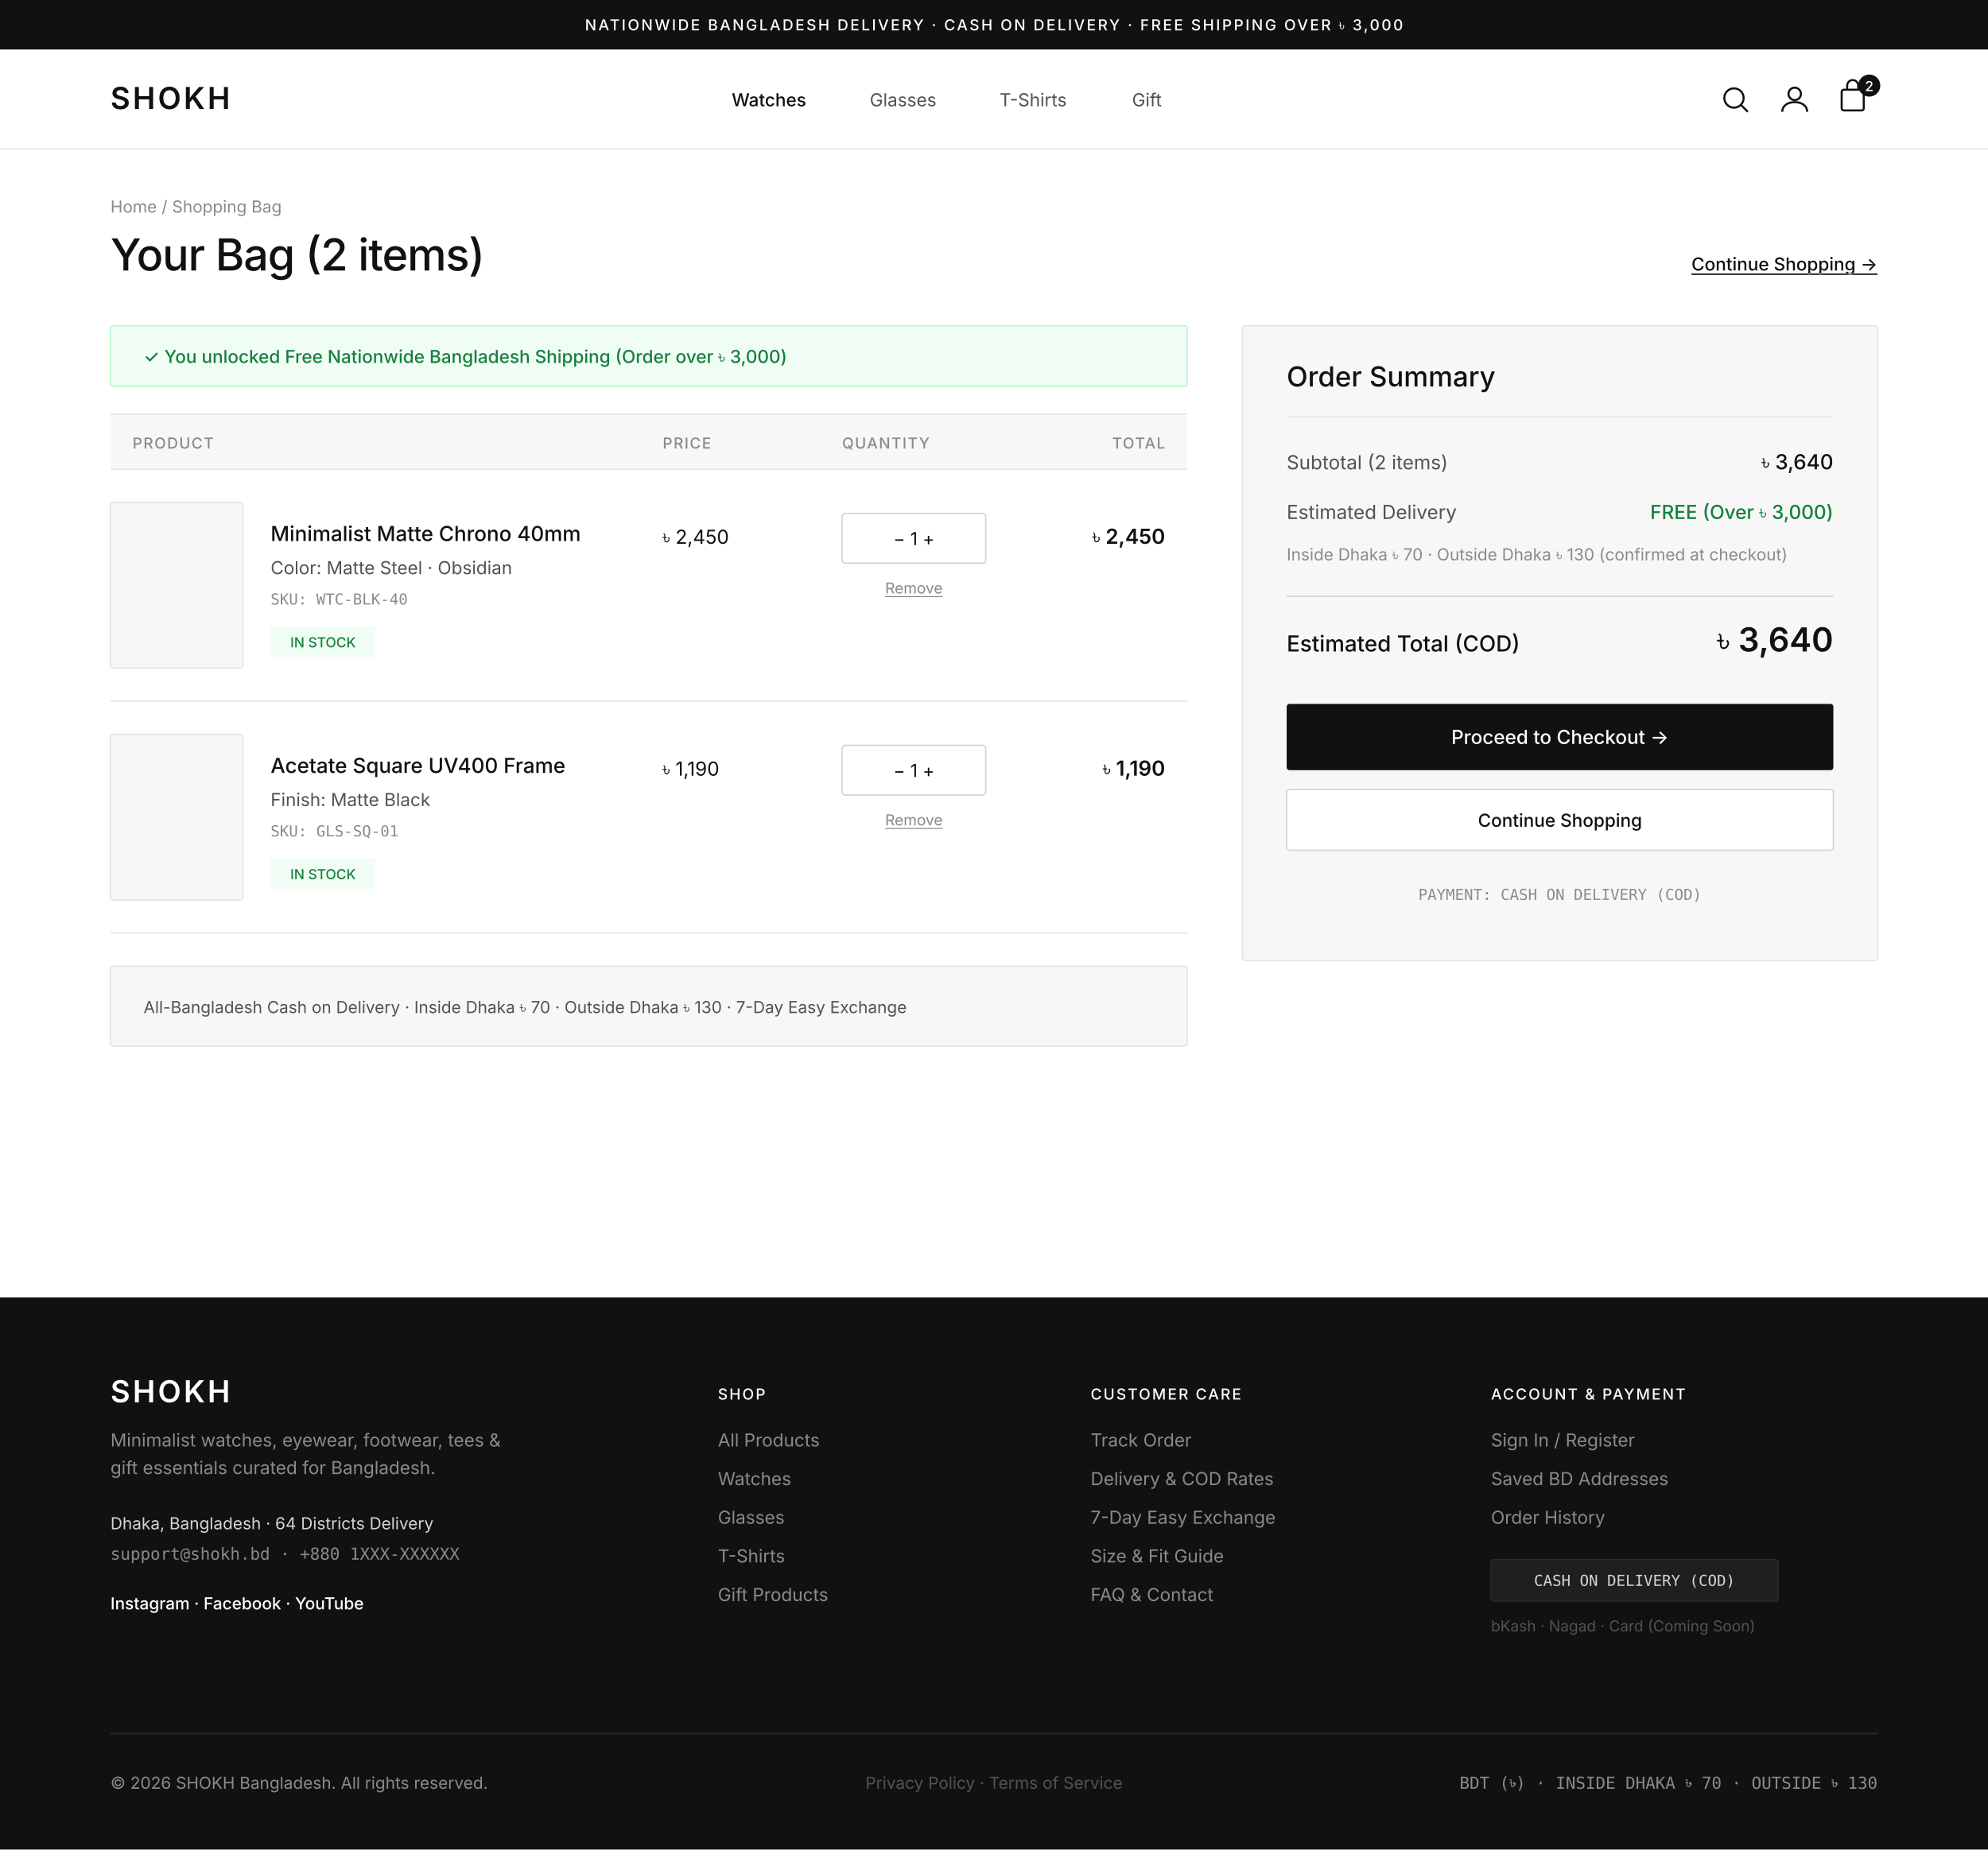
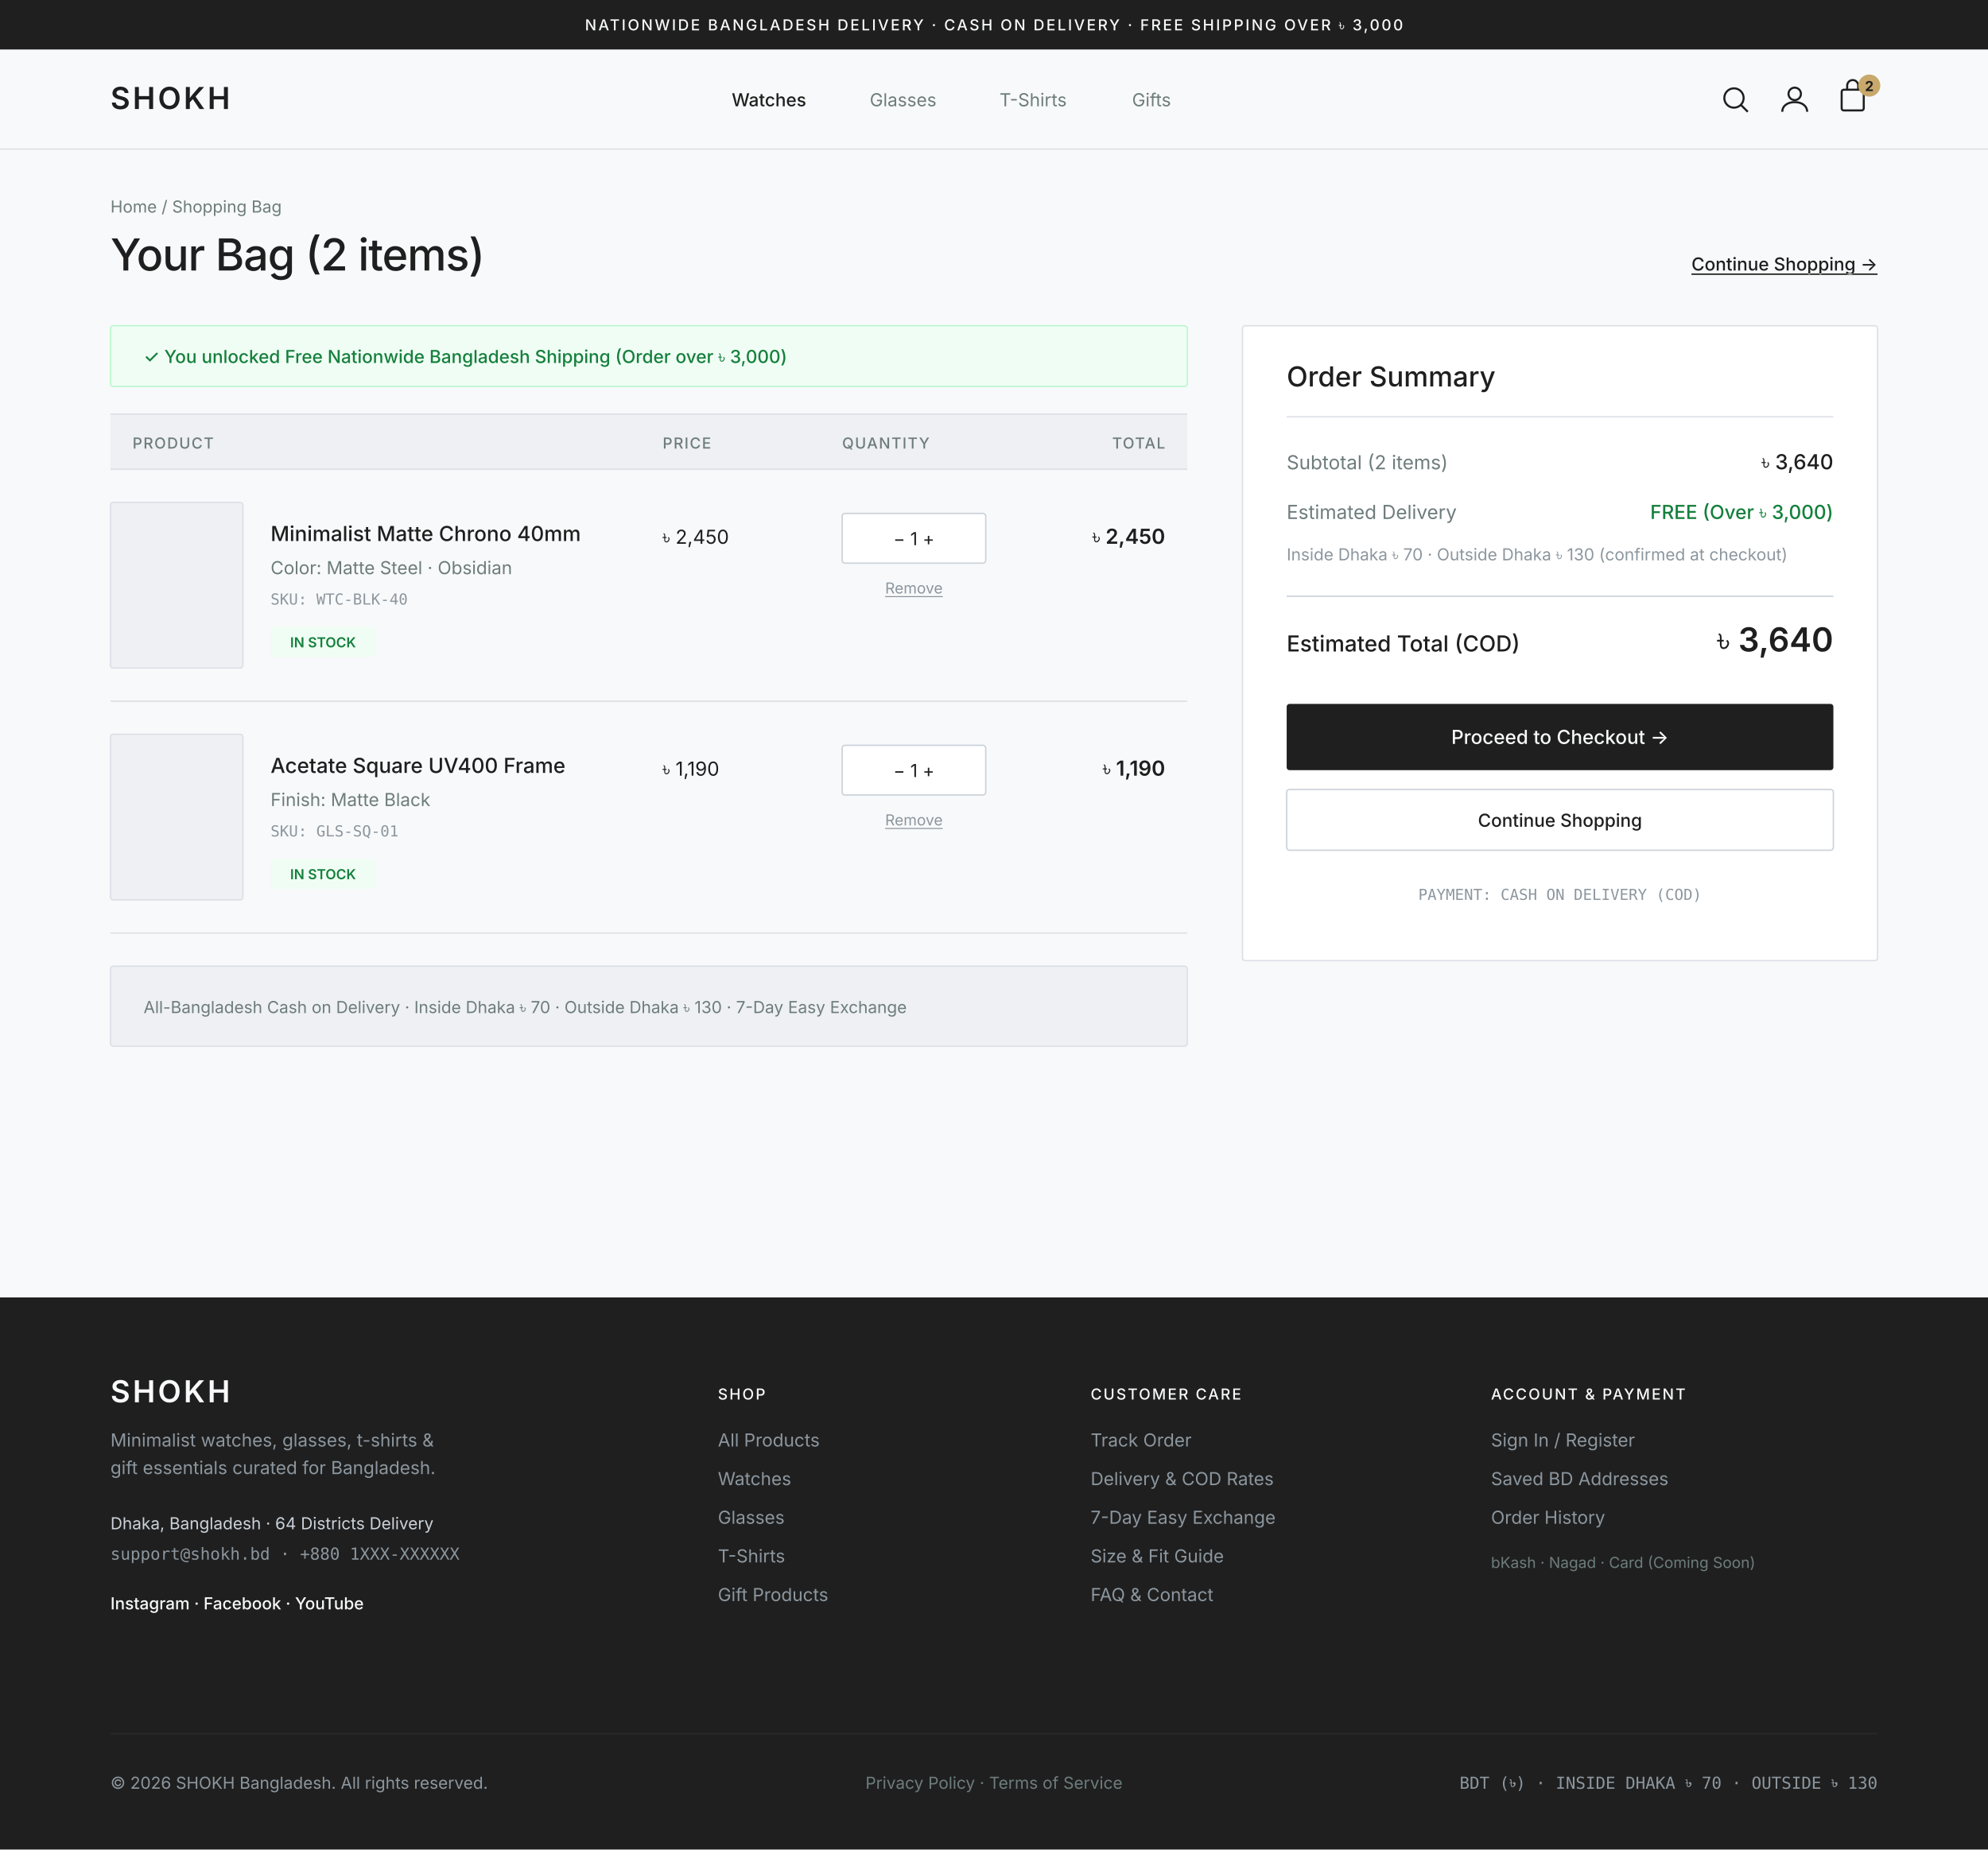
<svg xmlns="http://www.w3.org/2000/svg" width="1440" height="1340" viewBox="0 0 1440 1340" fill="none">
-   <rect id="Cart-Desktop-BG" width="1440" height="1340" fill="#FFFFFF" />
+   <rect id="Cart-Desktop-BG" width="1440" height="1340" fill="#F8F9FA" />
  <g id="01-Navbar">
-     <rect width="1440" height="36" fill="#111111" />
-     <text x="720" y="22" text-anchor="middle" fill="#FFFFFF" font-family="Inter, sans-serif" font-size="11" font-weight="500" letter-spacing="1.4">NATIONWIDE BANGLADESH DELIVERY  ·  CASH ON DELIVERY  ·  FREE SHIPPING OVER ৳ 3,000</text>
-     <rect y="36" width="1440" height="72" fill="#FFFFFF" />
-     <line x1="0" y1="108" x2="1440" y2="108" stroke="#E5E5E5" />
-     <text x="80" y="79" fill="#111111" font-family="Inter, sans-serif" font-size="22" font-weight="600" letter-spacing="1.8">SHOKH</text>
-     <text x="530" y="77" fill="#111111" font-family="Inter, sans-serif" font-size="13" font-weight="500">Watches</text>
-     <text x="630" y="77" fill="#525252" font-family="Inter, sans-serif" font-size="13">Glasses</text>
-     <text x="724" y="77" fill="#525252" font-family="Inter, sans-serif" font-size="13">T-Shirts</text>
-     <text x="820" y="77" fill="#525252" font-family="Inter, sans-serif" font-size="13">Gift</text>
-     <circle cx="1256" cy="71" r="7" stroke="#111111" stroke-width="1.5" />
-     <line x1="1261" y1="76" x2="1266" y2="81" stroke="#111111" stroke-width="1.5" />
-     <circle cx="1300" cy="68" r="4.5" stroke="#111111" stroke-width="1.5" />
-     <path d="M1291 81C1291 76.5 1295 74 1300 74C1305 74 1309 76.5 1309 81" stroke="#111111" stroke-width="1.5" />
-     <rect x="1334" y="65" width="16" height="15" rx="1.5" stroke="#111111" stroke-width="1.5" />
-     <path d="M1338 65V62C1338 59.8 1339.8 58 1342 58C1344.2 58 1346 59.8 1346 62V65" stroke="#111111" stroke-width="1.5" />
-     <circle cx="1354" cy="62" r="8" fill="#111111" />
-     <text x="1354" y="66" text-anchor="middle" fill="#FFFFFF" font-family="Inter, sans-serif" font-size="10" font-weight="500">2</text>
+     <rect width="1440" height="36" fill="#1F1F1F" />
+     <text x="720" y="22" text-anchor="middle" fill="#F8F9FA" font-family="Inter, sans-serif" font-size="11" font-weight="500" letter-spacing="1.4">NATIONWIDE BANGLADESH DELIVERY  ·  CASH ON DELIVERY  ·  FREE SHIPPING OVER ৳ 3,000</text>
+     <rect y="36" width="1440" height="72" fill="#F8F9FA" />
+     <line x1="0" y1="108" x2="1440" y2="108" stroke="#DCE0E6" />
+     <text x="80" y="79" fill="#1F1F1F" font-family="Inter, sans-serif" font-size="22" font-weight="600" letter-spacing="1.8">SHOKH</text>
+     <text x="530" y="77" fill="#1F1F1F" font-family="Inter, sans-serif" font-size="13" font-weight="500">Watches</text>
+     <text x="630" y="77" fill="#6E7C7C" font-family="Inter, sans-serif" font-size="13">Glasses</text>
+     <text x="724" y="77" fill="#6E7C7C" font-family="Inter, sans-serif" font-size="13">T-Shirts</text>
+     <text x="820" y="77" fill="#6E7C7C" font-family="Inter, sans-serif" font-size="13">Gifts</text>
+     <circle cx="1256" cy="71" r="7" stroke="#1F1F1F" stroke-width="1.5" />
+     <line x1="1261" y1="76" x2="1266" y2="81" stroke="#1F1F1F" stroke-width="1.5" />
+     <circle cx="1300" cy="68" r="4.5" stroke="#1F1F1F" stroke-width="1.5" />
+     <path d="M1291 81C1291 76.5 1295 74 1300 74C1305 74 1309 76.5 1309 81" stroke="#1F1F1F" stroke-width="1.5" />
+     <rect x="1334" y="65" width="16" height="15" rx="1.5" stroke="#1F1F1F" stroke-width="1.5" />
+     <path d="M1338 65V62C1338 59.8 1339.8 58 1342 58C1344.2 58 1346 59.8 1346 62V65" stroke="#1F1F1F" stroke-width="1.5" />
+     <circle cx="1354" cy="62" r="8" fill="#C8A96B" />
+     <text x="1354" y="66" text-anchor="middle" fill="#1F1F1F" font-family="Inter, sans-serif" font-size="10" font-weight="700">2</text>
  </g>
  <g id="02-Cart-Header">
-     <text x="80" y="154" fill="#8A8A8A" font-family="Inter, sans-serif" font-size="12">Home  /  Shopping Bag</text>
-     <text x="80" y="196" fill="#111111" font-family="Inter, sans-serif" font-size="32" font-weight="500" letter-spacing="-0.6">Your Bag (2 items)</text>
-     <text x="1360" y="196" text-anchor="end" fill="#111111" font-family="Inter, sans-serif" font-size="13" font-weight="500" text-decoration="underline">Continue Shopping →</text>
+     <text x="80" y="154" fill="#6E7C7C" font-family="Inter, sans-serif" font-size="12">Home  /  Shopping Bag</text>
+     <text x="80" y="196" fill="#1F1F1F" font-family="Inter, sans-serif" font-size="32" font-weight="500" letter-spacing="-0.6">Your Bag (2 items)</text>
+     <text x="1360" y="196" text-anchor="end" fill="#1F1F1F" font-family="Inter, sans-serif" font-size="13" font-weight="500" text-decoration="underline">Continue Shopping →</text>
  </g>
  <g id="03-Cart-Items-Col">
    <rect x="80" y="236" width="780" height="44" rx="2" fill="#F0FDF4" stroke="#BBF7D0" />
    <text x="104" y="263" fill="#15803D" font-family="Inter, sans-serif" font-size="13" font-weight="500">✓ You unlocked Free Nationwide Bangladesh Shipping (Order over ৳ 3,000)</text>
-     <rect x="80" y="300" width="780" height="40" fill="#F7F7F7" />
-     <line x1="80" y1="300" x2="860" y2="300" stroke="#E5E5E5" />
-     <line x1="80" y1="340" x2="860" y2="340" stroke="#E5E5E5" />
-     <text x="96" y="325" fill="#8A8A8A" font-family="Inter, sans-serif" font-size="11" font-weight="500" letter-spacing="0.8">PRODUCT</text>
-     <text x="480" y="325" fill="#8A8A8A" font-family="Inter, sans-serif" font-size="11" font-weight="500" letter-spacing="0.8">PRICE</text>
-     <text x="610" y="325" fill="#8A8A8A" font-family="Inter, sans-serif" font-size="11" font-weight="500" letter-spacing="0.8">QUANTITY</text>
-     <text x="844" y="325" text-anchor="end" fill="#8A8A8A" font-family="Inter, sans-serif" font-size="11" font-weight="500" letter-spacing="0.8">TOTAL</text>
-     <rect id="IMG-Cart-1" x="80" y="364" width="96" height="120" rx="2" fill="#F7F7F7" stroke="#E5E5E5" />
-     <text x="196" y="392" fill="#111111" font-family="Inter, sans-serif" font-size="15" font-weight="500">Minimalist Matte Chrono 40mm</text>
-     <text x="196" y="416" fill="#525252" font-family="Inter, sans-serif" font-size="13">Color: Matte Steel · Obsidian</text>
-     <text x="196" y="438" fill="#8A8A8A" font-family="JetBrains Mono, monospace" font-size="11">SKU: WTC-BLK-40</text>
+     <rect x="80" y="300" width="780" height="40" fill="#EEF0F3" />
+     <line x1="80" y1="300" x2="860" y2="300" stroke="#DCE0E6" />
+     <line x1="80" y1="340" x2="860" y2="340" stroke="#DCE0E6" />
+     <text x="96" y="325" fill="#6E7C7C" font-family="Inter, sans-serif" font-size="11" font-weight="500" letter-spacing="0.8">PRODUCT</text>
+     <text x="480" y="325" fill="#6E7C7C" font-family="Inter, sans-serif" font-size="11" font-weight="500" letter-spacing="0.8">PRICE</text>
+     <text x="610" y="325" fill="#6E7C7C" font-family="Inter, sans-serif" font-size="11" font-weight="500" letter-spacing="0.8">QUANTITY</text>
+     <text x="844" y="325" text-anchor="end" fill="#6E7C7C" font-family="Inter, sans-serif" font-size="11" font-weight="500" letter-spacing="0.8">TOTAL</text>
+     <rect id="IMG-Cart-1" x="80" y="364" width="96" height="120" rx="2" fill="#EEF0F3" stroke="#DCE0E6" />
+     <text x="196" y="392" fill="#1F1F1F" font-family="Inter, sans-serif" font-size="15" font-weight="500">Minimalist Matte Chrono 40mm</text>
+     <text x="196" y="416" fill="#6E7C7C" font-family="Inter, sans-serif" font-size="13">Color: Matte Steel · Obsidian</text>
+     <text x="196" y="438" fill="#8C969E" font-family="JetBrains Mono, monospace" font-size="11">SKU: WTC-BLK-40</text>
    <rect x="196" y="454" width="76" height="22" rx="2" fill="#F0FDF4" />
-     <text x="234" y="469" text-anchor="middle" fill="#15803D" font-family="Inter, sans-serif" font-size="10" font-weight="500">IN STOCK</text>
-     <text x="480" y="394" fill="#111111" font-family="Inter, sans-serif" font-size="14">৳ 2,450</text>
-     <rect x="610" y="372" width="104" height="36" rx="2" fill="#FFFFFF" stroke="#D4D4D4" />
-     <text x="662" y="395" text-anchor="middle" fill="#111111" font-family="Inter, sans-serif" font-size="13">−    1    +</text>
-     <text x="662" y="430" text-anchor="middle" fill="#8A8A8A" font-family="Inter, sans-serif" font-size="11" text-decoration="underline">Remove</text>
-     <text x="844" y="394" text-anchor="end" fill="#111111" font-family="Inter, sans-serif" font-size="15" font-weight="600">৳ 2,450</text>
-     <line x1="80" y1="508" x2="860" y2="508" stroke="#E5E5E5" />
-     <rect id="IMG-Cart-2" x="80" y="532" width="96" height="120" rx="2" fill="#F7F7F7" stroke="#E5E5E5" />
-     <text x="196" y="560" fill="#111111" font-family="Inter, sans-serif" font-size="15" font-weight="500">Acetate Square UV400 Frame</text>
-     <text x="196" y="584" fill="#525252" font-family="Inter, sans-serif" font-size="13">Finish: Matte Black</text>
-     <text x="196" y="606" fill="#8A8A8A" font-family="JetBrains Mono, monospace" font-size="11">SKU: GLS-SQ-01</text>
+     <text x="234" y="469" text-anchor="middle" fill="#15803D" font-family="Inter, sans-serif" font-size="10" font-weight="600">IN STOCK</text>
+     <text x="480" y="394" fill="#1F1F1F" font-family="Inter, sans-serif" font-size="14">৳ 2,450</text>
+     <rect x="610" y="372" width="104" height="36" rx="2" fill="#FFFFFF" stroke="#CBD2D9" />
+     <text x="662" y="395" text-anchor="middle" fill="#1F1F1F" font-family="Inter, sans-serif" font-size="13">−    1    +</text>
+     <text x="662" y="430" text-anchor="middle" fill="#8C969E" font-family="Inter, sans-serif" font-size="11" text-decoration="underline">Remove</text>
+     <text x="844" y="394" text-anchor="end" fill="#1F1F1F" font-family="Inter, sans-serif" font-size="15" font-weight="600">৳ 2,450</text>
+     <line x1="80" y1="508" x2="860" y2="508" stroke="#DCE0E6" />
+     <rect id="IMG-Cart-2" x="80" y="532" width="96" height="120" rx="2" fill="#EEF0F3" stroke="#DCE0E6" />
+     <text x="196" y="560" fill="#1F1F1F" font-family="Inter, sans-serif" font-size="15" font-weight="500">Acetate Square UV400 Frame</text>
+     <text x="196" y="584" fill="#6E7C7C" font-family="Inter, sans-serif" font-size="13">Finish: Matte Black</text>
+     <text x="196" y="606" fill="#8C969E" font-family="JetBrains Mono, monospace" font-size="11">SKU: GLS-SQ-01</text>
    <rect x="196" y="622" width="76" height="22" rx="2" fill="#F0FDF4" />
-     <text x="234" y="637" text-anchor="middle" fill="#15803D" font-family="Inter, sans-serif" font-size="10" font-weight="500">IN STOCK</text>
-     <text x="480" y="562" fill="#111111" font-family="Inter, sans-serif" font-size="14">৳ 1,190</text>
-     <rect x="610" y="540" width="104" height="36" rx="2" fill="#FFFFFF" stroke="#D4D4D4" />
-     <text x="662" y="563" text-anchor="middle" fill="#111111" font-family="Inter, sans-serif" font-size="13">−    1    +</text>
-     <text x="662" y="598" text-anchor="middle" fill="#8A8A8A" font-family="Inter, sans-serif" font-size="11" text-decoration="underline">Remove</text>
-     <text x="844" y="562" text-anchor="end" fill="#111111" font-family="Inter, sans-serif" font-size="15" font-weight="600">৳ 1,190</text>
-     <line x1="80" y1="676" x2="860" y2="676" stroke="#E5E5E5" />
-     <rect x="80" y="700" width="780" height="58" rx="2" fill="#F7F7F7" stroke="#E5E5E5" />
-     <text x="104" y="734" fill="#525252" font-family="Inter, sans-serif" font-size="12">All-Bangladesh Cash on Delivery  ·  Inside Dhaka ৳ 70  ·  Outside Dhaka ৳ 130  ·  7-Day Easy Exchange</text>
+     <text x="234" y="637" text-anchor="middle" fill="#15803D" font-family="Inter, sans-serif" font-size="10" font-weight="600">IN STOCK</text>
+     <text x="480" y="562" fill="#1F1F1F" font-family="Inter, sans-serif" font-size="14">৳ 1,190</text>
+     <rect x="610" y="540" width="104" height="36" rx="2" fill="#FFFFFF" stroke="#CBD2D9" />
+     <text x="662" y="563" text-anchor="middle" fill="#1F1F1F" font-family="Inter, sans-serif" font-size="13">−    1    +</text>
+     <text x="662" y="598" text-anchor="middle" fill="#8C969E" font-family="Inter, sans-serif" font-size="11" text-decoration="underline">Remove</text>
+     <text x="844" y="562" text-anchor="end" fill="#1F1F1F" font-family="Inter, sans-serif" font-size="15" font-weight="600">৳ 1,190</text>
+     <line x1="80" y1="676" x2="860" y2="676" stroke="#DCE0E6" />
+     <rect x="80" y="700" width="780" height="58" rx="2" fill="#EEF0F3" stroke="#DCE0E6" />
+     <text x="104" y="734" fill="#6E7C7C" font-family="Inter, sans-serif" font-size="12">All-Bangladesh Cash on Delivery  ·  Inside Dhaka ৳ 70  ·  Outside Dhaka ৳ 130  ·  7-Day Easy Exchange</text>
  </g>
  <g id="04-Cart-Summary-Col">
-     <rect x="900" y="236" width="460" height="460" rx="2" fill="#F7F7F7" stroke="#E5E5E5" />
-     <text x="932" y="280" fill="#111111" font-family="Inter, sans-serif" font-size="20" font-weight="500">Order Summary</text>
-     <line x1="932" y1="302" x2="1328" y2="302" stroke="#E5E5E5" />
-     <text x="932" y="340" fill="#525252" font-family="Inter, sans-serif" font-size="14">Subtotal (2 items)</text>
-     <text x="1328" y="340" text-anchor="end" fill="#111111" font-family="Inter, sans-serif" font-size="15" font-weight="500">৳ 3,640</text>
-     <text x="932" y="376" fill="#525252" font-family="Inter, sans-serif" font-size="14">Estimated Delivery</text>
+     <rect x="900" y="236" width="460" height="460" rx="2" fill="#FFFFFF" stroke="#DCE0E6" />
+     <text x="932" y="280" fill="#1F1F1F" font-family="Inter, sans-serif" font-size="20" font-weight="500">Order Summary</text>
+     <line x1="932" y1="302" x2="1328" y2="302" stroke="#DCE0E6" />
+     <text x="932" y="340" fill="#6E7C7C" font-family="Inter, sans-serif" font-size="14">Subtotal (2 items)</text>
+     <text x="1328" y="340" text-anchor="end" fill="#1F1F1F" font-family="Inter, sans-serif" font-size="15" font-weight="500">৳ 3,640</text>
+     <text x="932" y="376" fill="#6E7C7C" font-family="Inter, sans-serif" font-size="14">Estimated Delivery</text>
    <text x="1328" y="376" text-anchor="end" fill="#15803D" font-family="Inter, sans-serif" font-size="14" font-weight="500">FREE (Over ৳ 3,000)</text>
-     <text x="932" y="406" fill="#8A8A8A" font-family="Inter, sans-serif" font-size="12">Inside Dhaka ৳ 70 · Outside Dhaka ৳ 130 (confirmed at checkout)</text>
-     <line x1="932" y1="432" x2="1328" y2="432" stroke="#D4D4D4" />
-     <text x="932" y="472" fill="#111111" font-family="Inter, sans-serif" font-size="16" font-weight="500">Estimated Total (COD)</text>
-     <text x="1328" y="472" text-anchor="end" fill="#111111" font-family="Inter, sans-serif" font-size="24" font-weight="600">৳ 3,640</text>
-     <rect x="932" y="510" width="396" height="48" rx="2" fill="#111111" />
-     <text x="1130" y="539" text-anchor="middle" fill="#FFFFFF" font-family="Inter, sans-serif" font-size="14" font-weight="500">Proceed to Checkout →</text>
-     <rect x="932" y="572" width="396" height="44" rx="2" fill="#FFFFFF" stroke="#D4D4D4" />
-     <text x="1130" y="599" text-anchor="middle" fill="#111111" font-family="Inter, sans-serif" font-size="13" font-weight="500">Continue Shopping</text>
-     <text x="1130" y="652" text-anchor="middle" fill="#8A8A8A" font-family="JetBrains Mono, monospace" font-size="11">PAYMENT: CASH ON DELIVERY (COD)</text>
+     <text x="932" y="406" fill="#8C969E" font-family="Inter, sans-serif" font-size="12">Inside Dhaka ৳ 70 · Outside Dhaka ৳ 130 (confirmed at checkout)</text>
+     <line x1="932" y1="432" x2="1328" y2="432" stroke="#CBD2D9" />
+     <text x="932" y="472" fill="#1F1F1F" font-family="Inter, sans-serif" font-size="16" font-weight="500">Estimated Total (COD)</text>
+     <text x="1328" y="472" text-anchor="end" fill="#1F1F1F" font-family="Inter, sans-serif" font-size="24" font-weight="600">৳ 3,640</text>
+     <rect x="932" y="510" width="396" height="48" rx="2" fill="#1F1F1F" />
+     <text x="1130" y="539" text-anchor="middle" fill="#F8F9FA" font-family="Inter, sans-serif" font-size="14" font-weight="500">Proceed to Checkout →</text>
+     <rect x="932" y="572" width="396" height="44" rx="2" fill="#FFFFFF" stroke="#CBD2D9" />
+     <text x="1130" y="599" text-anchor="middle" fill="#1F1F1F" font-family="Inter, sans-serif" font-size="13" font-weight="500">Continue Shopping</text>
+     <text x="1130" y="652" text-anchor="middle" fill="#8C969E" font-family="JetBrains Mono, monospace" font-size="11">PAYMENT: CASH ON DELIVERY (COD)</text>
  </g>
  <g id="05-Footer" transform="translate(0, 940)">
-     <rect width="1440" height="400" fill="#111111" />
-     <text x="80" y="76" fill="#FFFFFF" font-family="Inter, sans-serif" font-size="22" font-weight="600" letter-spacing="1.8">SHOKH</text>
-     <text x="80" y="108" fill="#8A8A8A" font-family="Inter, sans-serif" font-size="13">Minimalist watches, eyewear, footwear, tees &amp;</text>
-     <text x="80" y="128" fill="#8A8A8A" font-family="Inter, sans-serif" font-size="13">gift essentials curated for Bangladesh.</text>
-     <text x="80" y="168" fill="#D4D4D4" font-family="Inter, sans-serif" font-size="12">Dhaka, Bangladesh · 64 Districts Delivery</text>
-     <text x="80" y="190" fill="#8A8A8A" font-family="JetBrains Mono, monospace" font-size="12">support@shokh.bd  ·  +880 1XXX-XXXXXX</text>
-     <text x="80" y="226" fill="#FFFFFF" font-family="Inter, sans-serif" font-size="12" font-weight="500">Instagram   ·   Facebook   ·   YouTube</text>
-     <text x="520" y="74" fill="#FFFFFF" font-family="Inter, sans-serif" font-size="11" font-weight="500" letter-spacing="1.2">SHOP</text>
-     <text x="520" y="108" fill="#8A8A8A" font-family="Inter, sans-serif" font-size="13">All Products</text>
-     <text x="520" y="136" fill="#8A8A8A" font-family="Inter, sans-serif" font-size="13">Watches</text>
-     <text x="520" y="164" fill="#8A8A8A" font-family="Inter, sans-serif" font-size="13">Glasses</text>
-     <text x="520" y="192" fill="#8A8A8A" font-family="Inter, sans-serif" font-size="13">T-Shirts</text>
-     <text x="520" y="220" fill="#8A8A8A" font-family="Inter, sans-serif" font-size="13">Gift Products</text>
-     <text x="790" y="74" fill="#FFFFFF" font-family="Inter, sans-serif" font-size="11" font-weight="500" letter-spacing="1.2">CUSTOMER CARE</text>
-     <text x="790" y="108" fill="#8A8A8A" font-family="Inter, sans-serif" font-size="13">Track Order</text>
-     <text x="790" y="136" fill="#8A8A8A" font-family="Inter, sans-serif" font-size="13">Delivery &amp; COD Rates</text>
-     <text x="790" y="164" fill="#8A8A8A" font-family="Inter, sans-serif" font-size="13">7-Day Easy Exchange</text>
-     <text x="790" y="192" fill="#8A8A8A" font-family="Inter, sans-serif" font-size="13">Size &amp; Fit Guide</text>
-     <text x="790" y="220" fill="#8A8A8A" font-family="Inter, sans-serif" font-size="13">FAQ &amp; Contact</text>
-     <text x="1080" y="74" fill="#FFFFFF" font-family="Inter, sans-serif" font-size="11" font-weight="500" letter-spacing="1.2">ACCOUNT &amp; PAYMENT</text>
-     <text x="1080" y="108" fill="#8A8A8A" font-family="Inter, sans-serif" font-size="13">Sign In / Register</text>
-     <text x="1080" y="136" fill="#8A8A8A" font-family="Inter, sans-serif" font-size="13">Saved BD Addresses</text>
-     <text x="1080" y="164" fill="#8A8A8A" font-family="Inter, sans-serif" font-size="13">Order History</text>
-     <rect x="1080" y="190" width="208" height="30" rx="2" fill="#1F1F1F" stroke="#2A2A2A" />
-     <text x="1184" y="209" text-anchor="middle" fill="#D4D4D4" font-family="JetBrains Mono, monospace" font-size="11">CASH ON DELIVERY (COD)</text>
-     <text x="1080" y="242" fill="#525252" font-family="Inter, sans-serif" font-size="11">bKash · Nagad · Card (Coming Soon)</text>
+     <rect width="1440" height="400" fill="#1F1F1F" />
+     <text x="80" y="76" fill="#F8F9FA" font-family="Inter, sans-serif" font-size="22" font-weight="600" letter-spacing="1.8">SHOKH</text>
+     <text x="80" y="108" fill="#8C969E" font-family="Inter, sans-serif" font-size="13">Minimalist watches, glasses, t-shirts &amp;</text>
+     <text x="80" y="128" fill="#8C969E" font-family="Inter, sans-serif" font-size="13">gift essentials curated for Bangladesh.</text>
+     <text x="80" y="168" fill="#CBD2D9" font-family="Inter, sans-serif" font-size="12">Dhaka, Bangladesh · 64 Districts Delivery</text>
+     <text x="80" y="190" fill="#8C969E" font-family="JetBrains Mono, monospace" font-size="12">support@shokh.bd  ·  +880 1XXX-XXXXXX</text>
+     <text x="80" y="226" fill="#F8F9FA" font-family="Inter, sans-serif" font-size="12" font-weight="500">Instagram   ·   Facebook   ·   YouTube</text>
+     <text x="520" y="74" fill="#F8F9FA" font-family="Inter, sans-serif" font-size="11" font-weight="500" letter-spacing="1.2">SHOP</text>
+     <text x="520" y="108" fill="#8C969E" font-family="Inter, sans-serif" font-size="13">All Products</text>
+     <text x="520" y="136" fill="#8C969E" font-family="Inter, sans-serif" font-size="13">Watches</text>
+     <text x="520" y="164" fill="#8C969E" font-family="Inter, sans-serif" font-size="13">Glasses</text>
+     <text x="520" y="192" fill="#8C969E" font-family="Inter, sans-serif" font-size="13">T-Shirts</text>
+     <text x="520" y="220" fill="#8C969E" font-family="Inter, sans-serif" font-size="13">Gift Products</text>
+     <text x="790" y="74" fill="#F8F9FA" font-family="Inter, sans-serif" font-size="11" font-weight="500" letter-spacing="1.2">CUSTOMER CARE</text>
+     <text x="790" y="108" fill="#8C969E" font-family="Inter, sans-serif" font-size="13">Track Order</text>
+     <text x="790" y="136" fill="#8C969E" font-family="Inter, sans-serif" font-size="13">Delivery &amp; COD Rates</text>
+     <text x="790" y="164" fill="#8C969E" font-family="Inter, sans-serif" font-size="13">7-Day Easy Exchange</text>
+     <text x="790" y="192" fill="#8C969E" font-family="Inter, sans-serif" font-size="13">Size &amp; Fit Guide</text>
+     <text x="790" y="220" fill="#8C969E" font-family="Inter, sans-serif" font-size="13">FAQ &amp; Contact</text>
+     <text x="1080" y="74" fill="#F8F9FA" font-family="Inter, sans-serif" font-size="11" font-weight="500" letter-spacing="1.2">ACCOUNT &amp; PAYMENT</text>
+     <text x="1080" y="108" fill="#8C969E" font-family="Inter, sans-serif" font-size="13">Sign In / Register</text>
+     <text x="1080" y="136" fill="#8C969E" font-family="Inter, sans-serif" font-size="13">Saved BD Addresses</text>
+     <text x="1080" y="164" fill="#8C969E" font-family="Inter, sans-serif" font-size="13">Order History</text>
+     <text x="1080" y="196" fill="#6E7C7C" font-family="Inter, sans-serif" font-size="11">bKash · Nagad · Card (Coming Soon)</text>
    <line x1="80" y1="316" x2="1360" y2="316" stroke="#2A2A2A" />
-     <text x="80" y="356" fill="#8A8A8A" font-family="Inter, sans-serif" font-size="12">© 2026 SHOKH Bangladesh. All rights reserved.</text>
-     <text x="720" y="356" text-anchor="middle" fill="#525252" font-family="Inter, sans-serif" font-size="12">Privacy Policy  ·  Terms of Service</text>
-     <text x="1360" y="356" text-anchor="end" fill="#8A8A8A" font-family="JetBrains Mono, monospace" font-size="12">BDT (৳) · INSIDE DHAKA ৳ 70 · OUTSIDE ৳ 130</text>
+     <text x="80" y="356" fill="#8C969E" font-family="Inter, sans-serif" font-size="12">© 2026 SHOKH Bangladesh. All rights reserved.</text>
+     <text x="720" y="356" text-anchor="middle" fill="#6E7C7C" font-family="Inter, sans-serif" font-size="12">Privacy Policy  ·  Terms of Service</text>
+     <text x="1360" y="356" text-anchor="end" fill="#8C969E" font-family="JetBrains Mono, monospace" font-size="12">BDT (৳) · INSIDE DHAKA ৳ 70 · OUTSIDE ৳ 130</text>
  </g>
</svg>
